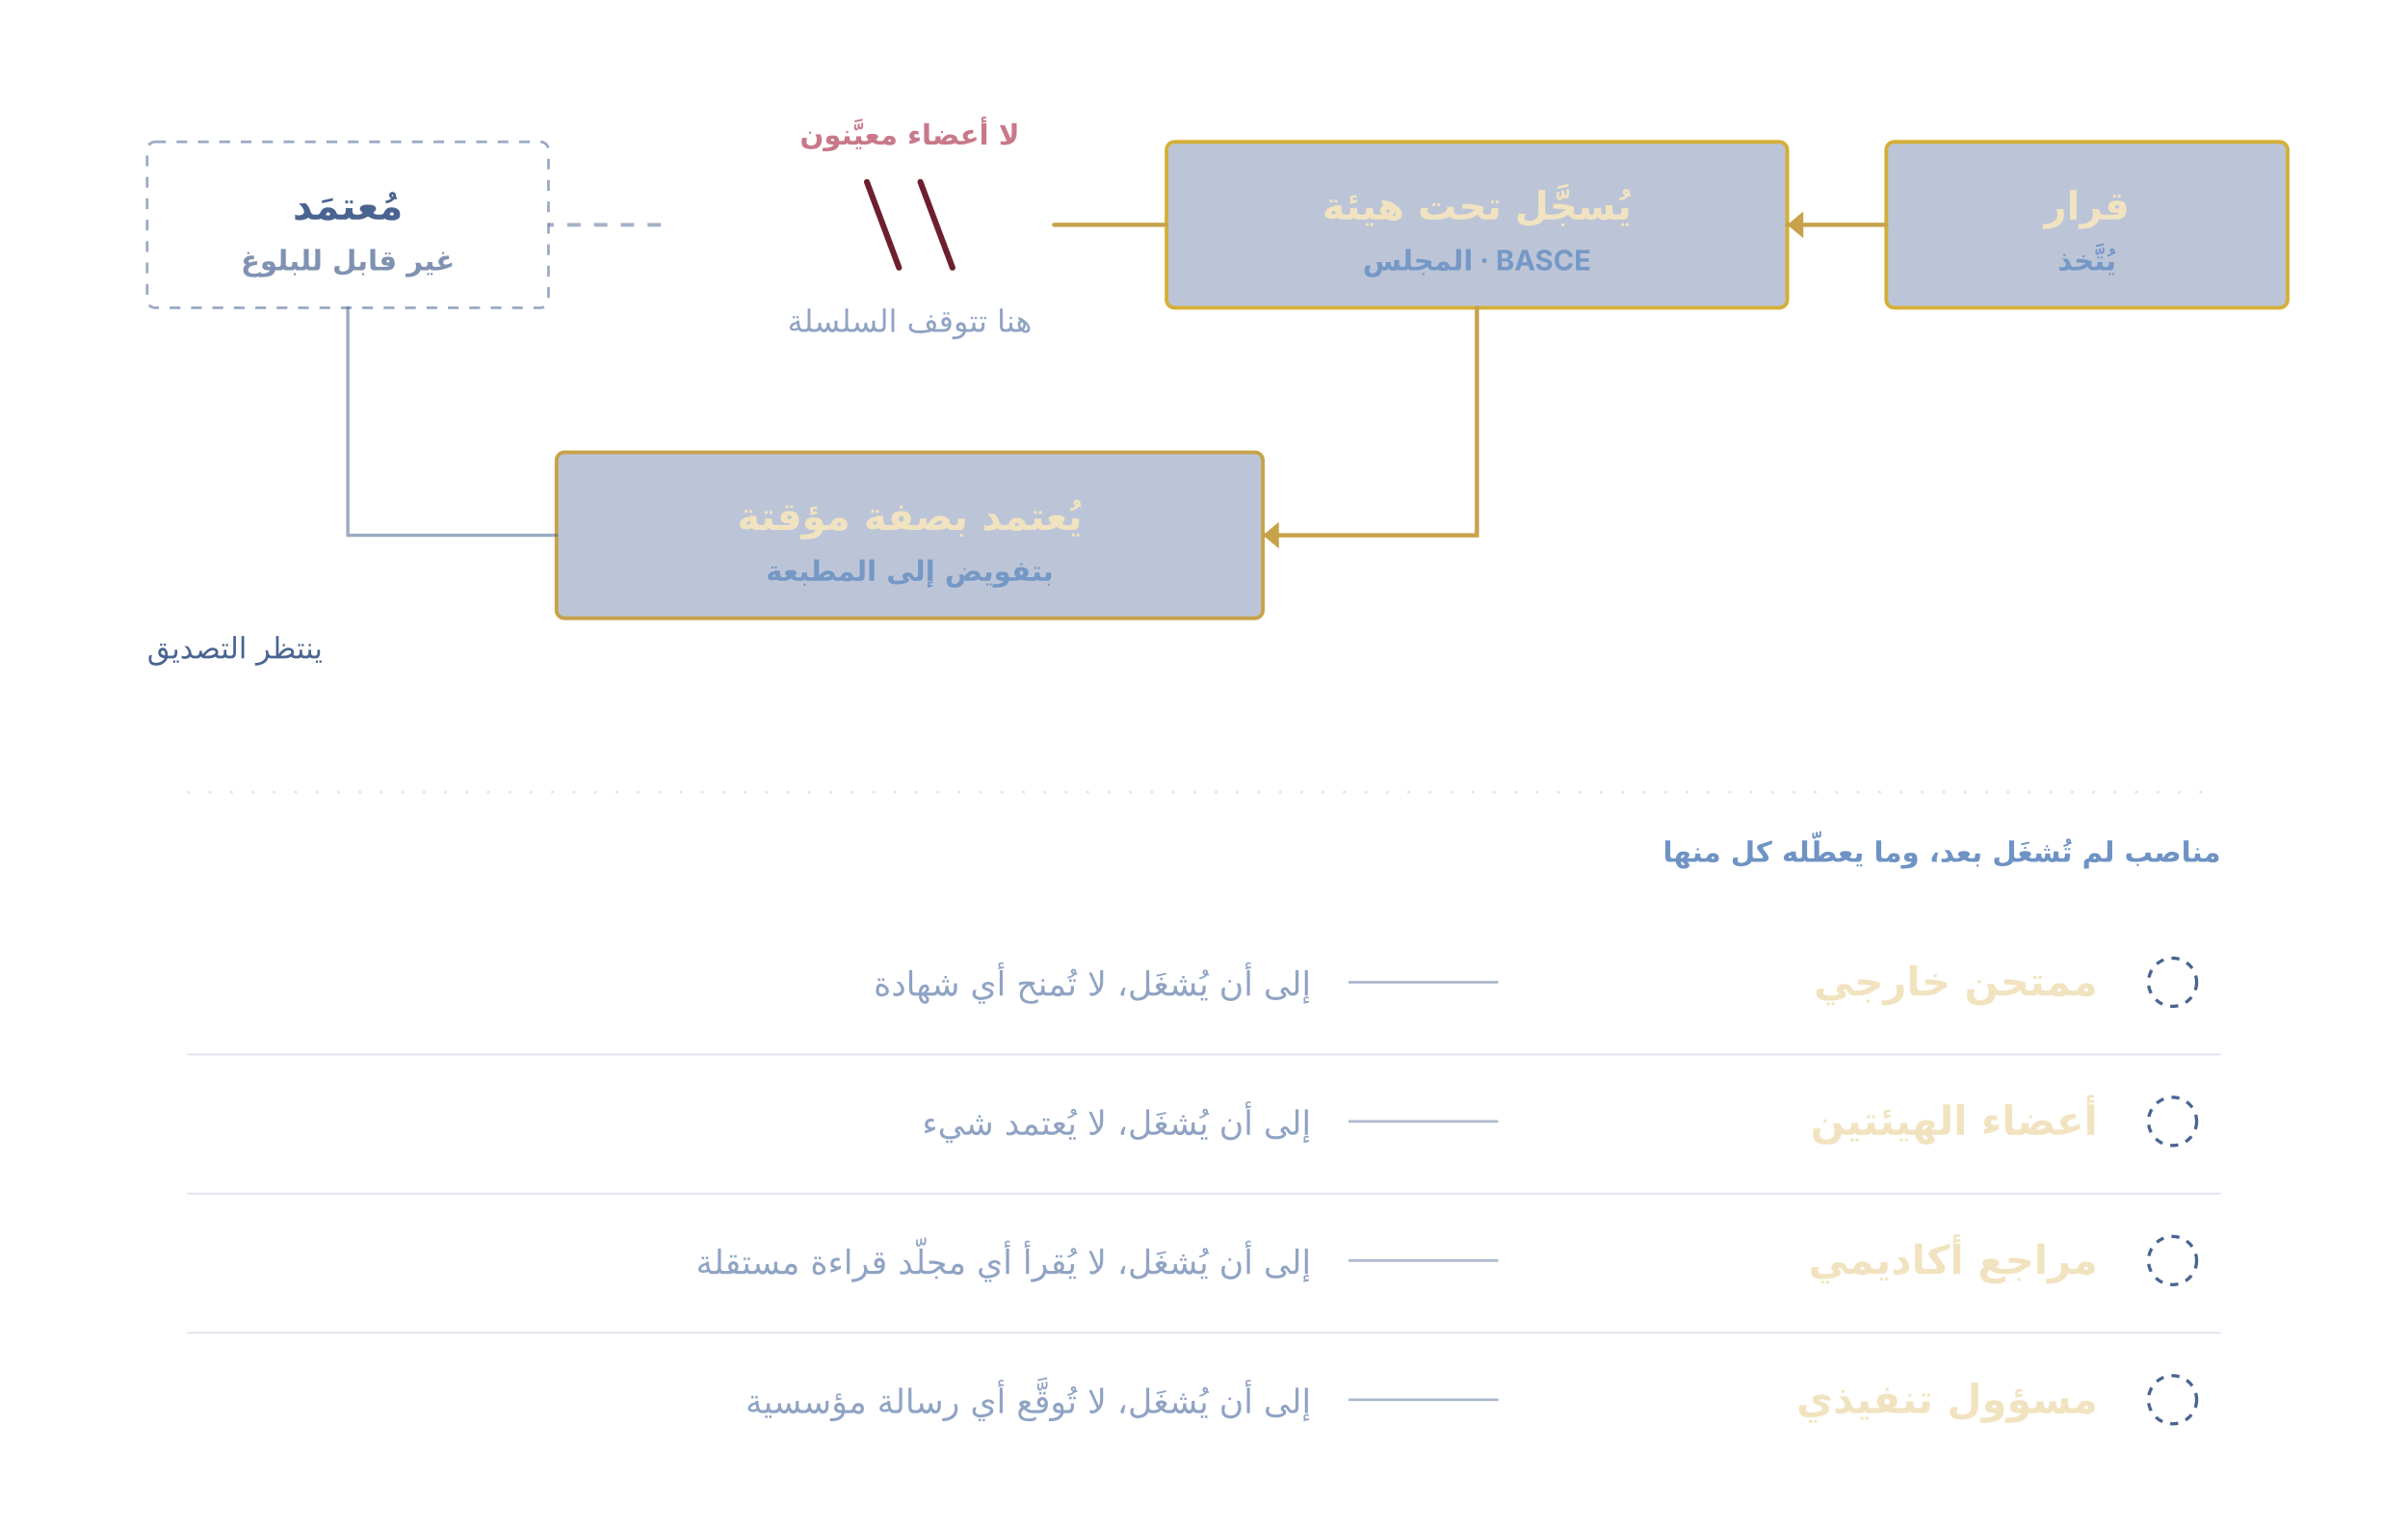
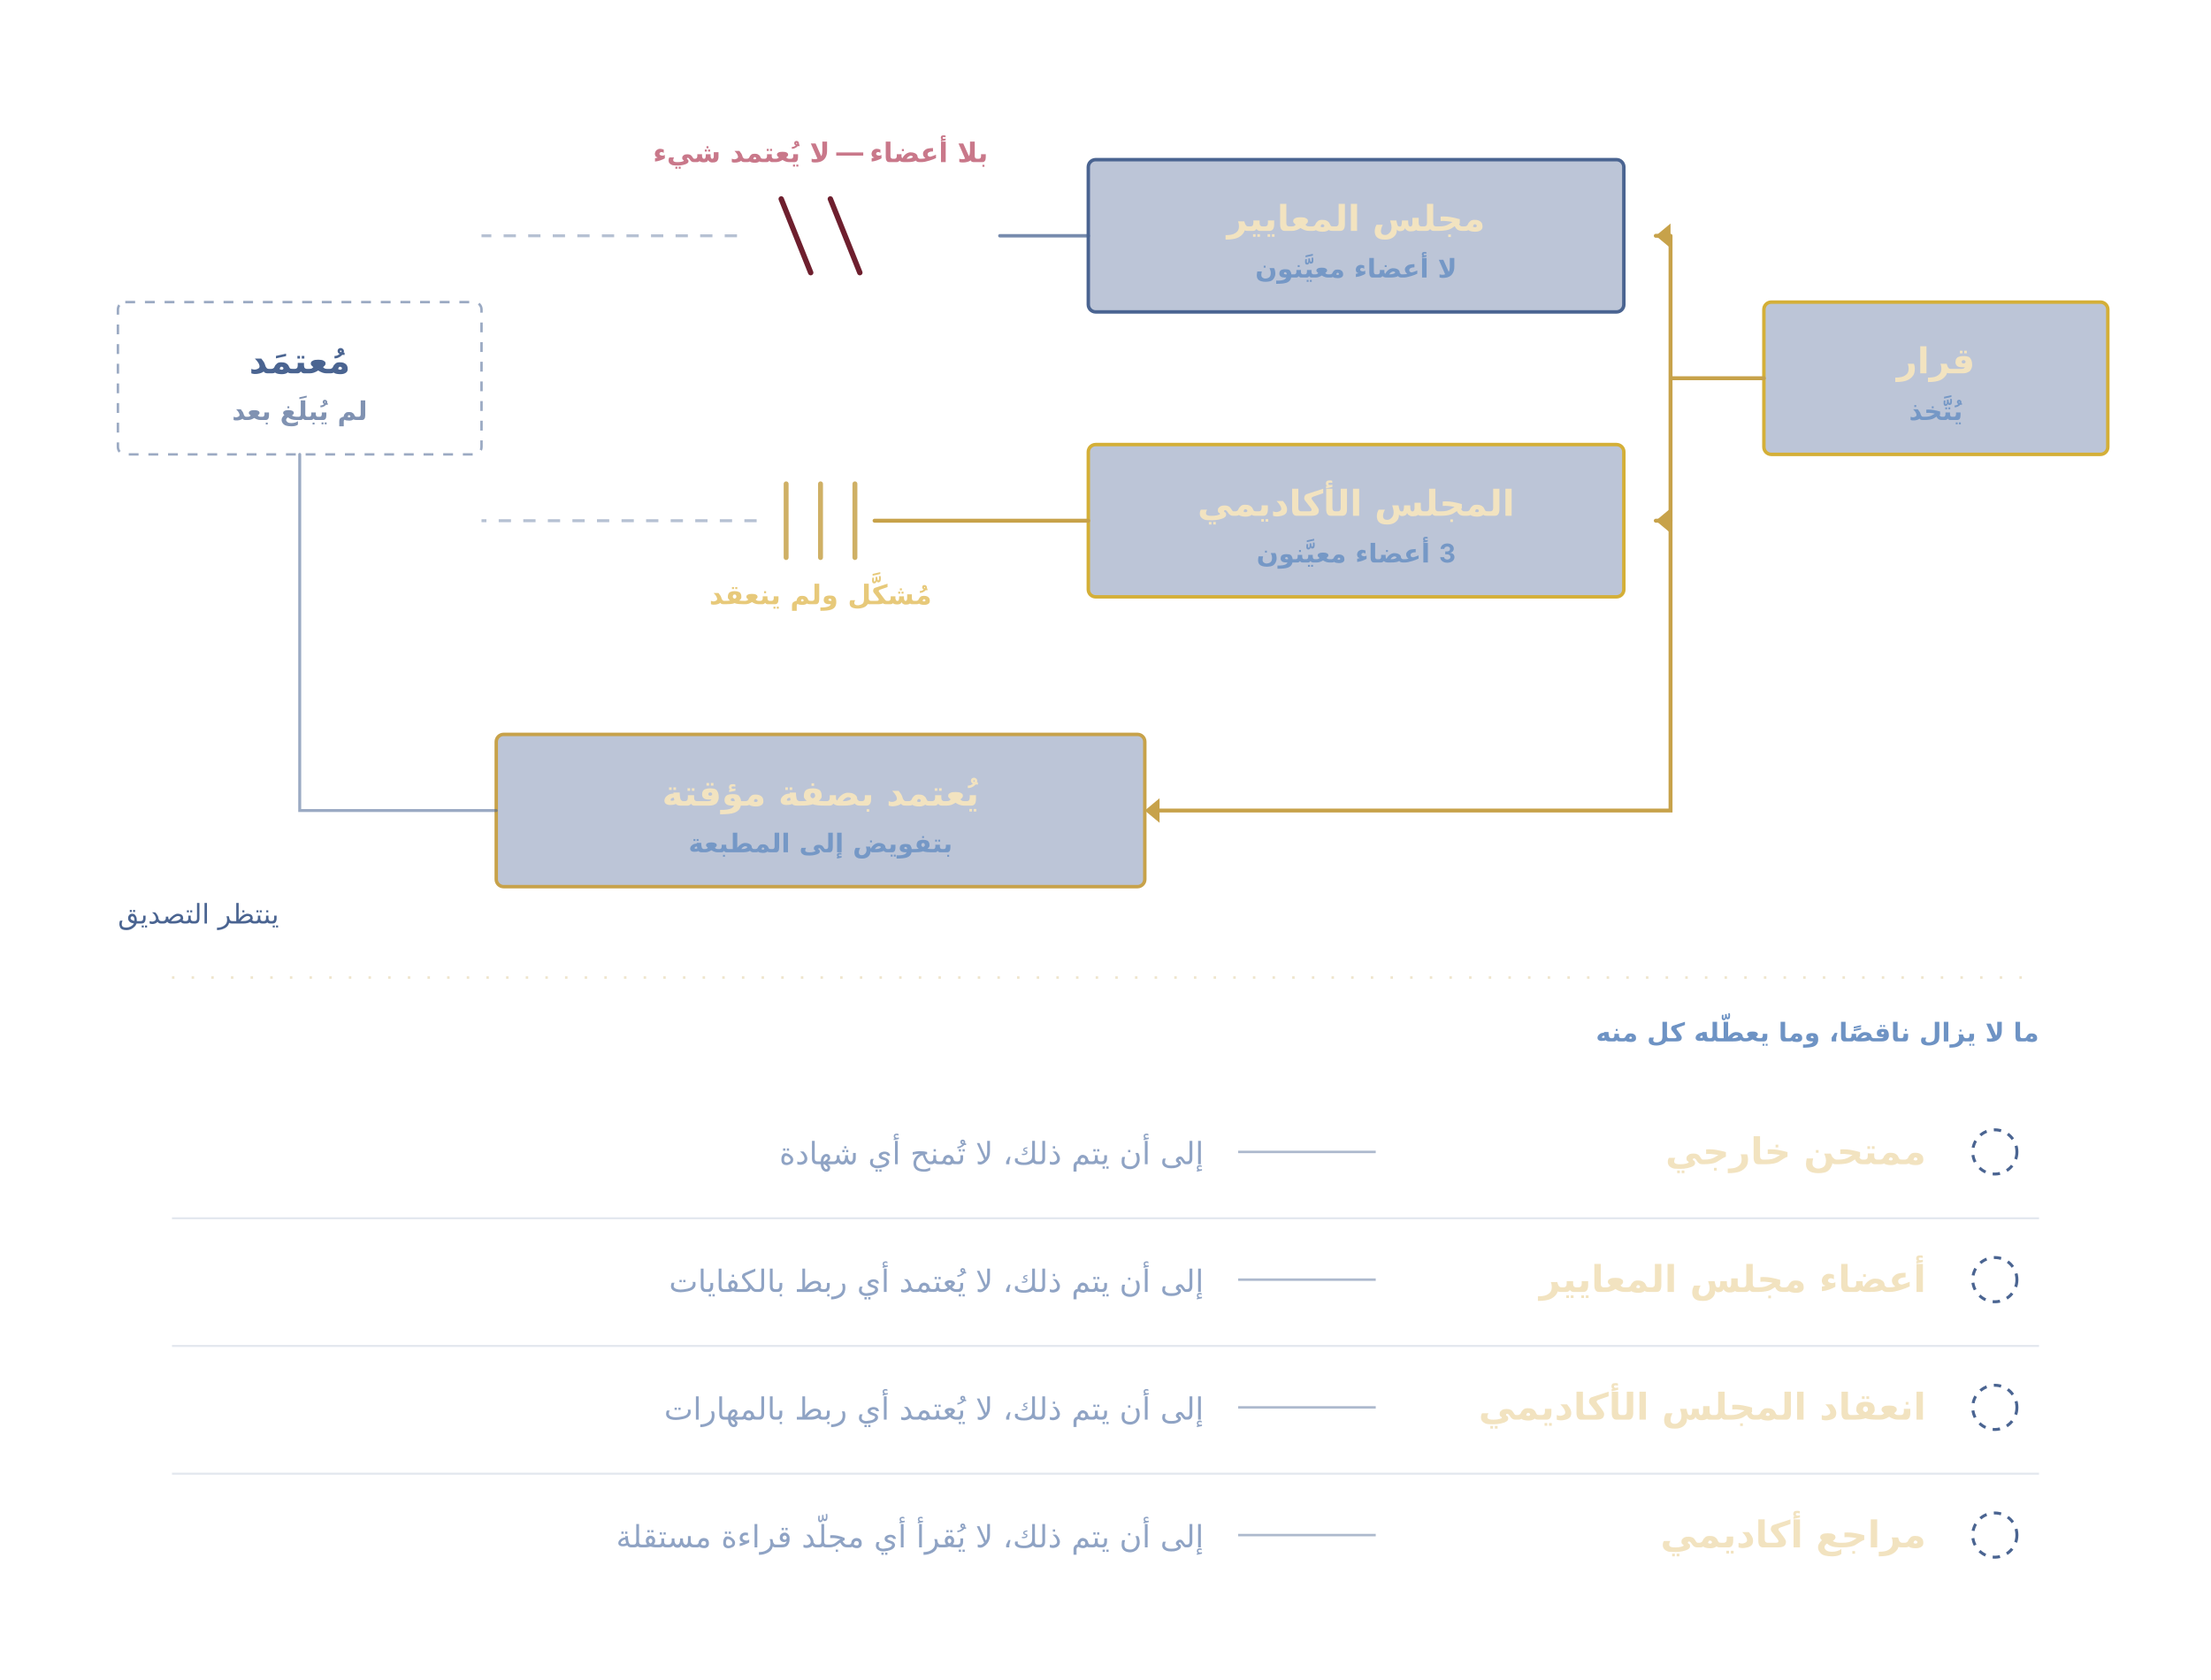
- <svg xmlns="http://www.w3.org/2000/svg" viewBox="0 0 900 572" width="900" height="572" data-diagram="authority-chain" role="img" lang="ar" direction="ltr" aria-labelledby="authority-chain-title authority-chain-desc">
+ <svg xmlns="http://www.w3.org/2000/svg" viewBox="0 0 900 684" width="900" height="684" data-diagram="authority-chain" role="img" lang="ar" direction="ltr" aria-labelledby="authority-chain-title authority-chain-desc">
  <g data-pop="">
-     <rect x="705.0" y="53.0" width="150.0" height="62.0" rx="3" fill="rgba(31,61,122,0.30)" stroke="#D4AF37" stroke-width="1.4" stroke-opacity="1" />
+     <rect x="718.0" y="123.0" width="140.0" height="62.0" rx="3" fill="rgba(31,61,122,0.30)" stroke="#D4AF37" stroke-width="1.4" stroke-opacity="1" />
  </g>
-   <text data-pop="" x="780.0" y="82.0" text-anchor="middle" font-family="Cairo, Inter, sans-serif" font-size="14.5" font-weight="700" fill="#F2E3C0">⁧قرار⁩</text>
-   <text data-pop="" x="780.0" y="101.0" text-anchor="middle" font-family="Cairo, Inter, sans-serif" font-size="10.5" font-weight="700" fill="#6E93C4" opacity="0.9">⁧يُتَّخذ⁩</text>
+   <text data-pop="" x="788.0" y="152.0" text-anchor="middle" font-family="Cairo, Inter, sans-serif" font-size="14.5" font-weight="700" fill="#F2E3C0">⁧قرار⁩</text>
+   <text data-pop="" x="788.0" y="171.0" text-anchor="middle" font-family="Cairo, Inter, sans-serif" font-size="10.5" font-weight="700" fill="#6E93C4" opacity="0.9">⁧يُتَّخذ⁩</text>
+   <path data-draw="900" d="M718.0 154.0L680.0 154.0M680.0 96.0L680.0 212.0M680.0 96.0L674.0 96.0M680.0 212.0L674.0 212.0" stroke="#C7A24A" stroke-width="1.6" stroke-linecap="round" fill="none" />
+   <path d="M680.0 91.0l-6 5 6 5Z" fill="#C7A24A" data-pop="" />
+   <path d="M680.0 207.0l-6 5 6 5Z" fill="#C7A24A" data-pop="" />
  <g data-pop="">
-     <rect x="436.0" y="53.0" width="232.0" height="62.0" rx="3" fill="rgba(31,61,122,0.30)" stroke="#D4AF37" stroke-width="1.4" stroke-opacity="1" />
+     <rect x="443.0" y="65.0" width="218.0" height="62.0" rx="3" fill="rgba(31,61,122,0.30)" stroke="#4A6491" stroke-width="1.4" stroke-opacity="1" />
  </g>
-   <text data-pop="" x="552.0" y="82.0" text-anchor="middle" font-family="Cairo, Inter, sans-serif" font-size="14.5" font-weight="700" fill="#F2E3C0">⁧يُسجَّل تحت هيئة⁩</text>
-   <text data-pop="" x="552.0" y="101.0" text-anchor="middle" font-family="Cairo, Inter, sans-serif" font-size="10.5" font-weight="700" fill="#6E93C4" opacity="0.9">⁧BASCE  ·  المجلس⁩</text>
+   <text data-pop="" x="552.0" y="94.0" text-anchor="middle" font-family="Cairo, Inter, sans-serif" font-size="14.5" font-weight="700" fill="#F2E3C0">⁧مجلس المعايير⁩</text>
+   <text data-pop="" x="552.0" y="113.0" text-anchor="middle" font-family="Cairo, Inter, sans-serif" font-size="10.5" font-weight="700" fill="#6E93C4" opacity="0.9">⁧لا أعضاء معيَّنون⁩</text>
  <g data-pop="">
-     <rect x="55.0" y="53.0" width="150.0" height="62.0" rx="3" fill="none" stroke="#4A6491" stroke-width="1" stroke-opacity="0.55" stroke-dasharray="4 4" />
+     <rect x="443.0" y="181.0" width="218.0" height="62.0" rx="3" fill="rgba(31,61,122,0.30)" stroke="#D4AF37" stroke-width="1.4" stroke-opacity="1" />
  </g>
-   <text data-pop="" x="130.0" y="82.0" text-anchor="middle" font-family="Cairo, Inter, sans-serif" font-size="14.5" font-weight="700" fill="#4A6491">⁧مُعتمَد⁩</text>
-   <text data-pop="" x="130.0" y="101.0" text-anchor="middle" font-family="Cairo, Inter, sans-serif" font-size="10.5" font-weight="700" fill="#4A6491" opacity="0.7">⁧غير قابل للبلوغ⁩</text>
-   <path data-draw="700" d="M705.0 84.0L668.0 84.0" stroke="#C7A24A" stroke-width="1.6" stroke-linecap="round" fill="none" />
-   <path d="M674.0 79.0l-6 5 6 5Z" fill="#C7A24A" data-pop="" />
-   <path data-draw="500" d="M436.0 84.0L394.0 84.0" stroke="#C7A24A" stroke-width="1.6" stroke-linecap="round" fill="none" />
-   <path d="M247.0 84.0L205.0 84.0" stroke="#4A6491" stroke-width="1.4" stroke-opacity="0.5" stroke-dasharray="5 5" fill="none" />
+   <text data-pop="" x="552.0" y="210.0" text-anchor="middle" font-family="Cairo, Inter, sans-serif" font-size="14.5" font-weight="700" fill="#F2E3C0">⁧المجلس الأكاديمي⁩</text>
+   <text data-pop="" x="552.0" y="229.0" text-anchor="middle" font-family="Cairo, Inter, sans-serif" font-size="10.5" font-weight="700" fill="#6E93C4" opacity="0.9">⁧3 أعضاء معيَّنون⁩</text>
  <g data-pop="">
-     <path d="M324.0 68.0L336.0 100.0" stroke="#6E1F2E" stroke-width="2.2" stroke-linecap="round" fill="none" />
-     <path d="M344.0 68.0L356.0 100.0" stroke="#6E1F2E" stroke-width="2.2" stroke-linecap="round" fill="none" />
+     <rect x="48.0" y="123.0" width="148.0" height="62.0" rx="3" fill="none" stroke="#4A6491" stroke-width="1" stroke-opacity="0.55" stroke-dasharray="4 4" />
  </g>
-   <text data-pop="" x="340.0" y="54.0" text-anchor="middle" font-family="Cairo, Inter, sans-serif" font-size="10.5" font-weight="700" fill="#C9788A">⁧لا أعضاء معيَّنون⁩</text>
-   <text data-pop="" x="340.0" y="124.0" text-anchor="middle" font-family="Cairo, Inter, sans-serif" font-size="11.5" fill="#8FA3C4">⁧هنا تتوقف السلسلة⁩</text>
+   <text data-pop="" x="122.0" y="152.0" text-anchor="middle" font-family="Cairo, Inter, sans-serif" font-size="14.5" font-weight="700" fill="#4A6491">⁧مُعتمَد⁩</text>
+   <text data-pop="" x="122.0" y="171.0" text-anchor="middle" font-family="Cairo, Inter, sans-serif" font-size="10.5" font-weight="700" fill="#4A6491" opacity="0.7">⁧لم يُبلَغ بعد⁩</text>
+   <path data-draw="500" d="M443.0 96.0L407.0 96.0" stroke="#4A6491" stroke-width="1.4" stroke-opacity="0.75" stroke-linecap="round" fill="none" />
  <g data-pop="">
-     <rect x="208.0" y="169.0" width="264.0" height="62.0" rx="3" fill="rgba(31,61,122,0.30)" stroke="#C7A24A" stroke-width="1.4" stroke-opacity="1" />
+     <path d="M318.0 81.0L330.0 111.0" stroke="#6E1F2E" stroke-width="2.2" stroke-linecap="round" fill="none" />
+     <path d="M338.0 81.0L350.0 111.0" stroke="#6E1F2E" stroke-width="2.2" stroke-linecap="round" fill="none" />
  </g>
-   <text data-pop="" x="340.0" y="198.0" text-anchor="middle" font-family="Cairo, Inter, sans-serif" font-size="14.5" font-weight="700" fill="#F2E3C0">⁧يُعتمد بصفة مؤقتة⁩</text>
-   <text data-pop="" x="340.0" y="217.0" text-anchor="middle" font-family="Cairo, Inter, sans-serif" font-size="10.5" font-weight="700" fill="#6E93C4" opacity="0.9">⁧بتفويض إلى المطبعة⁩</text>
-   <path data-draw="1000" d="M552.0 115.0L552.0 200.0L472.0 200.0" stroke="#C7A24A" stroke-width="1.6" stroke-linecap="round" fill="none" />
-   <path d="M478.0 195.0l-6 5 6 5Z" fill="#C7A24A" data-pop="" />
-   <path data-draw="900" d="M208.0 200.0L130.0 200.0L130.0 115.0" stroke="#4A6491" stroke-width="1.2" stroke-opacity="0.55" stroke-linecap="round" fill="none" />
-   <text data-pop="" x="55.0" y="246.0" text-anchor="start" font-family="Cairo, Inter, sans-serif" font-size="11" fill="#4A6491">⁧ينتظر التصديق⁩</text>
-   <path d="M70.0 296.0L830.0 296.0" stroke="#C7A24A" stroke-width="1" stroke-opacity="0.28" stroke-dasharray="1 7" fill="none" />
-   <text x="830.0" y="322.0" text-anchor="end" font-family="Cairo, Inter, sans-serif" font-size="10.5" font-weight="700" fill="#6E93C4">⁧مناصب لم تُشغَل بعد، وما يعطّله كل منها⁩</text>
+   <path d="M300.0 96.0L196.0 96.0" stroke="#4A6491" stroke-width="1.2" stroke-opacity="0.4" stroke-dasharray="5 5" fill="none" />
+   <text data-pop="" x="334.0" y="66.0" text-anchor="middle" font-family="Cairo, Inter, sans-serif" font-size="11" font-weight="700" fill="#C9788A">⁧بلا أعضاء — لا يُعتمد شيء⁩</text>
+   <path data-draw="700" d="M443.0 212.0L356.0 212.0" stroke="#C7A24A" stroke-width="1.6" stroke-linecap="round" fill="none" />
  <g data-pop="">
-     <circle cx="812.0" cy="367.0" r="9" fill="none" stroke="#4A6491" stroke-width="1.2" stroke-dasharray="3 3" />
+     <path d="M320.0 197.0L320.0 227.0M334.0 197.0L334.0 227.0M348.0 197.0L348.0 227.0" stroke="#C7A24A" stroke-width="2" stroke-opacity="0.85" stroke-linecap="round" fill="none" />
  </g>
-   <text data-pop="" x="784.0" y="372.0" text-anchor="end" font-family="Cairo, Inter, sans-serif" font-size="15" font-weight="700" fill="#F2E3C0">⁧ممتحن خارجي⁩</text>
-   <path d="M560.0 367.0L504.0 367.0" stroke="#4A6491" stroke-width="1" stroke-opacity="0.45" fill="none" />
-   <text data-pop="" x="490.0" y="372.0" text-anchor="end" font-family="Cairo, Inter, sans-serif" font-size="12.5" fill="#8FA3C4">⁧إلى أن يُشغَل، لا تُمنح أي شهادة⁩</text>
-   <path d="M70.0 394.0L830.0 394.0" stroke="#4A6491" stroke-width="0.8" stroke-opacity="0.16" fill="none" />
+   <path d="M308.0 212.0L196.0 212.0" stroke="#4A6491" stroke-width="1.2" stroke-opacity="0.4" stroke-dasharray="5 5" fill="none" />
+   <text data-pop="" x="334.0" y="246.0" text-anchor="middle" font-family="Cairo, Inter, sans-serif" font-size="11" font-weight="700" fill="#E7C97A">⁧مُشكَّل ولم ينعقد⁩</text>
  <g data-pop="">
-     <circle cx="812.0" cy="419.0" r="9" fill="none" stroke="#4A6491" stroke-width="1.2" stroke-dasharray="3 3" />
+     <rect x="202.0" y="299.0" width="264.0" height="62.0" rx="3" fill="rgba(31,61,122,0.30)" stroke="#C7A24A" stroke-width="1.4" stroke-opacity="1" />
  </g>
-   <text data-pop="" x="784.0" y="424.0" text-anchor="end" font-family="Cairo, Inter, sans-serif" font-size="15" font-weight="700" fill="#F2E3C0">⁧أعضاء الهيئتين⁩</text>
-   <path d="M560.0 419.0L504.0 419.0" stroke="#4A6491" stroke-width="1" stroke-opacity="0.45" fill="none" />
-   <text data-pop="" x="490.0" y="424.0" text-anchor="end" font-family="Cairo, Inter, sans-serif" font-size="12.5" fill="#8FA3C4">⁧إلى أن يُشغَل، لا يُعتمد شيء⁩</text>
-   <path d="M70.0 446.0L830.0 446.0" stroke="#4A6491" stroke-width="0.8" stroke-opacity="0.16" fill="none" />
+   <text data-pop="" x="334.0" y="328.0" text-anchor="middle" font-family="Cairo, Inter, sans-serif" font-size="14.5" font-weight="700" fill="#F2E3C0">⁧يُعتمد بصفة مؤقتة⁩</text>
+   <text data-pop="" x="334.0" y="347.0" text-anchor="middle" font-family="Cairo, Inter, sans-serif" font-size="10.5" font-weight="700" fill="#6E93C4" opacity="0.9">⁧بتفويض إلى المطبعة⁩</text>
+   <path data-draw="1000" d="M680.0 212.0L680.0 330.0L472.0 330.0" stroke="#C7A24A" stroke-width="1.6" stroke-linecap="round" fill="none" />
+   <path d="M472.0 325.0l-6 5 6 5Z" fill="#C7A24A" data-pop="" />
+   <path data-draw="900" d="M202.0 330.0L122.0 330.0L122.0 185.0" stroke="#4A6491" stroke-width="1.2" stroke-opacity="0.55" stroke-linecap="round" fill="none" />
+   <text data-pop="" x="48.0" y="376.0" text-anchor="start" font-family="Cairo, Inter, sans-serif" font-size="11" fill="#4A6491">⁧ينتظر التصديق⁩</text>
+   <path d="M70.0 398.0L830.0 398.0" stroke="#C7A24A" stroke-width="1" stroke-opacity="0.28" stroke-dasharray="1 7" fill="none" />
+   <text x="830.0" y="424.0" text-anchor="end" font-family="Cairo, Inter, sans-serif" font-size="10.5" font-weight="700" fill="#6E93C4">⁧ما لا يزال ناقصًا، وما يعطّله كل منه⁩</text>
  <g data-pop="">
-     <circle cx="812.0" cy="471.0" r="9" fill="none" stroke="#4A6491" stroke-width="1.2" stroke-dasharray="3 3" />
+     <circle cx="812.0" cy="469.0" r="9" fill="none" stroke="#4A6491" stroke-width="1.2" stroke-dasharray="3 3" />
  </g>
-   <text data-pop="" x="784.0" y="476.0" text-anchor="end" font-family="Cairo, Inter, sans-serif" font-size="15" font-weight="700" fill="#F2E3C0">⁧مراجع أكاديمي⁩</text>
-   <path d="M560.0 471.0L504.0 471.0" stroke="#4A6491" stroke-width="1" stroke-opacity="0.45" fill="none" />
-   <text data-pop="" x="490.0" y="476.0" text-anchor="end" font-family="Cairo, Inter, sans-serif" font-size="12.5" fill="#8FA3C4">⁧إلى أن يُشغَل، لا يُقرأ أي مجلّد قراءة مستقلة⁩</text>
-   <path d="M70.0 498.0L830.0 498.0" stroke="#4A6491" stroke-width="0.8" stroke-opacity="0.16" fill="none" />
+   <text data-pop="" x="784.0" y="474.0" text-anchor="end" font-family="Cairo, Inter, sans-serif" font-size="15" font-weight="700" fill="#F2E3C0">⁧ممتحن خارجي⁩</text>
+   <path d="M560.0 469.0L504.0 469.0" stroke="#4A6491" stroke-width="1" stroke-opacity="0.45" fill="none" />
+   <text data-pop="" x="490.0" y="474.0" text-anchor="end" font-family="Cairo, Inter, sans-serif" font-size="12.5" fill="#8FA3C4">⁧إلى أن يتم ذلك، لا تُمنح أي شهادة⁩</text>
+   <path d="M70.0 496.0L830.0 496.0" stroke="#4A6491" stroke-width="0.8" stroke-opacity="0.16" fill="none" />
  <g data-pop="">
-     <circle cx="812.0" cy="523.0" r="9" fill="none" stroke="#4A6491" stroke-width="1.2" stroke-dasharray="3 3" />
+     <circle cx="812.0" cy="521.0" r="9" fill="none" stroke="#4A6491" stroke-width="1.2" stroke-dasharray="3 3" />
  </g>
-   <text data-pop="" x="784.0" y="528.0" text-anchor="end" font-family="Cairo, Inter, sans-serif" font-size="15" font-weight="700" fill="#F2E3C0">⁧مسؤول تنفيذي⁩</text>
-   <path d="M560.0 523.0L504.0 523.0" stroke="#4A6491" stroke-width="1" stroke-opacity="0.45" fill="none" />
-   <text data-pop="" x="490.0" y="528.0" text-anchor="end" font-family="Cairo, Inter, sans-serif" font-size="12.5" fill="#8FA3C4">⁧إلى أن يُشغَل، لا تُوقَّع أي رسالة مؤسسية⁩</text>
+   <text data-pop="" x="784.0" y="526.0" text-anchor="end" font-family="Cairo, Inter, sans-serif" font-size="15" font-weight="700" fill="#F2E3C0">⁧أعضاء مجلس المعايير⁩</text>
+   <path d="M560.0 521.0L504.0 521.0" stroke="#4A6491" stroke-width="1" stroke-opacity="0.45" fill="none" />
+   <text data-pop="" x="490.0" y="526.0" text-anchor="end" font-family="Cairo, Inter, sans-serif" font-size="12.5" fill="#8FA3C4">⁧إلى أن يتم ذلك، لا يُعتمد أي ربط بالكفايات⁩</text>
+   <path d="M70.0 548.0L830.0 548.0" stroke="#4A6491" stroke-width="0.8" stroke-opacity="0.16" fill="none" />
+   <g data-pop="">
+     <circle cx="812.0" cy="573.0" r="9" fill="none" stroke="#4A6491" stroke-width="1.2" stroke-dasharray="3 3" />
+   </g>
+   <text data-pop="" x="784.0" y="578.0" text-anchor="end" font-family="Cairo, Inter, sans-serif" font-size="15" font-weight="700" fill="#F2E3C0">⁧انعقاد المجلس الأكاديمي⁩</text>
+   <path d="M560.0 573.0L504.0 573.0" stroke="#4A6491" stroke-width="1" stroke-opacity="0.45" fill="none" />
+   <text data-pop="" x="490.0" y="578.0" text-anchor="end" font-family="Cairo, Inter, sans-serif" font-size="12.5" fill="#8FA3C4">⁧إلى أن يتم ذلك، لا يُعتمد أي ربط بالمهارات⁩</text>
+   <path d="M70.0 600.0L830.0 600.0" stroke="#4A6491" stroke-width="0.8" stroke-opacity="0.16" fill="none" />
+   <g data-pop="">
+     <circle cx="812.0" cy="625.0" r="9" fill="none" stroke="#4A6491" stroke-width="1.2" stroke-dasharray="3 3" />
+   </g>
+   <text data-pop="" x="784.0" y="630.0" text-anchor="end" font-family="Cairo, Inter, sans-serif" font-size="15" font-weight="700" fill="#F2E3C0">⁧مراجع أكاديمي⁩</text>
+   <path d="M560.0 625.0L504.0 625.0" stroke="#4A6491" stroke-width="1" stroke-opacity="0.45" fill="none" />
+   <text data-pop="" x="490.0" y="630.0" text-anchor="end" font-family="Cairo, Inter, sans-serif" font-size="12.5" fill="#8FA3C4">⁧إلى أن يتم ذلك، لا يُقرأ أي مجلّد قراءة مستقلة⁩</text>
</svg>
